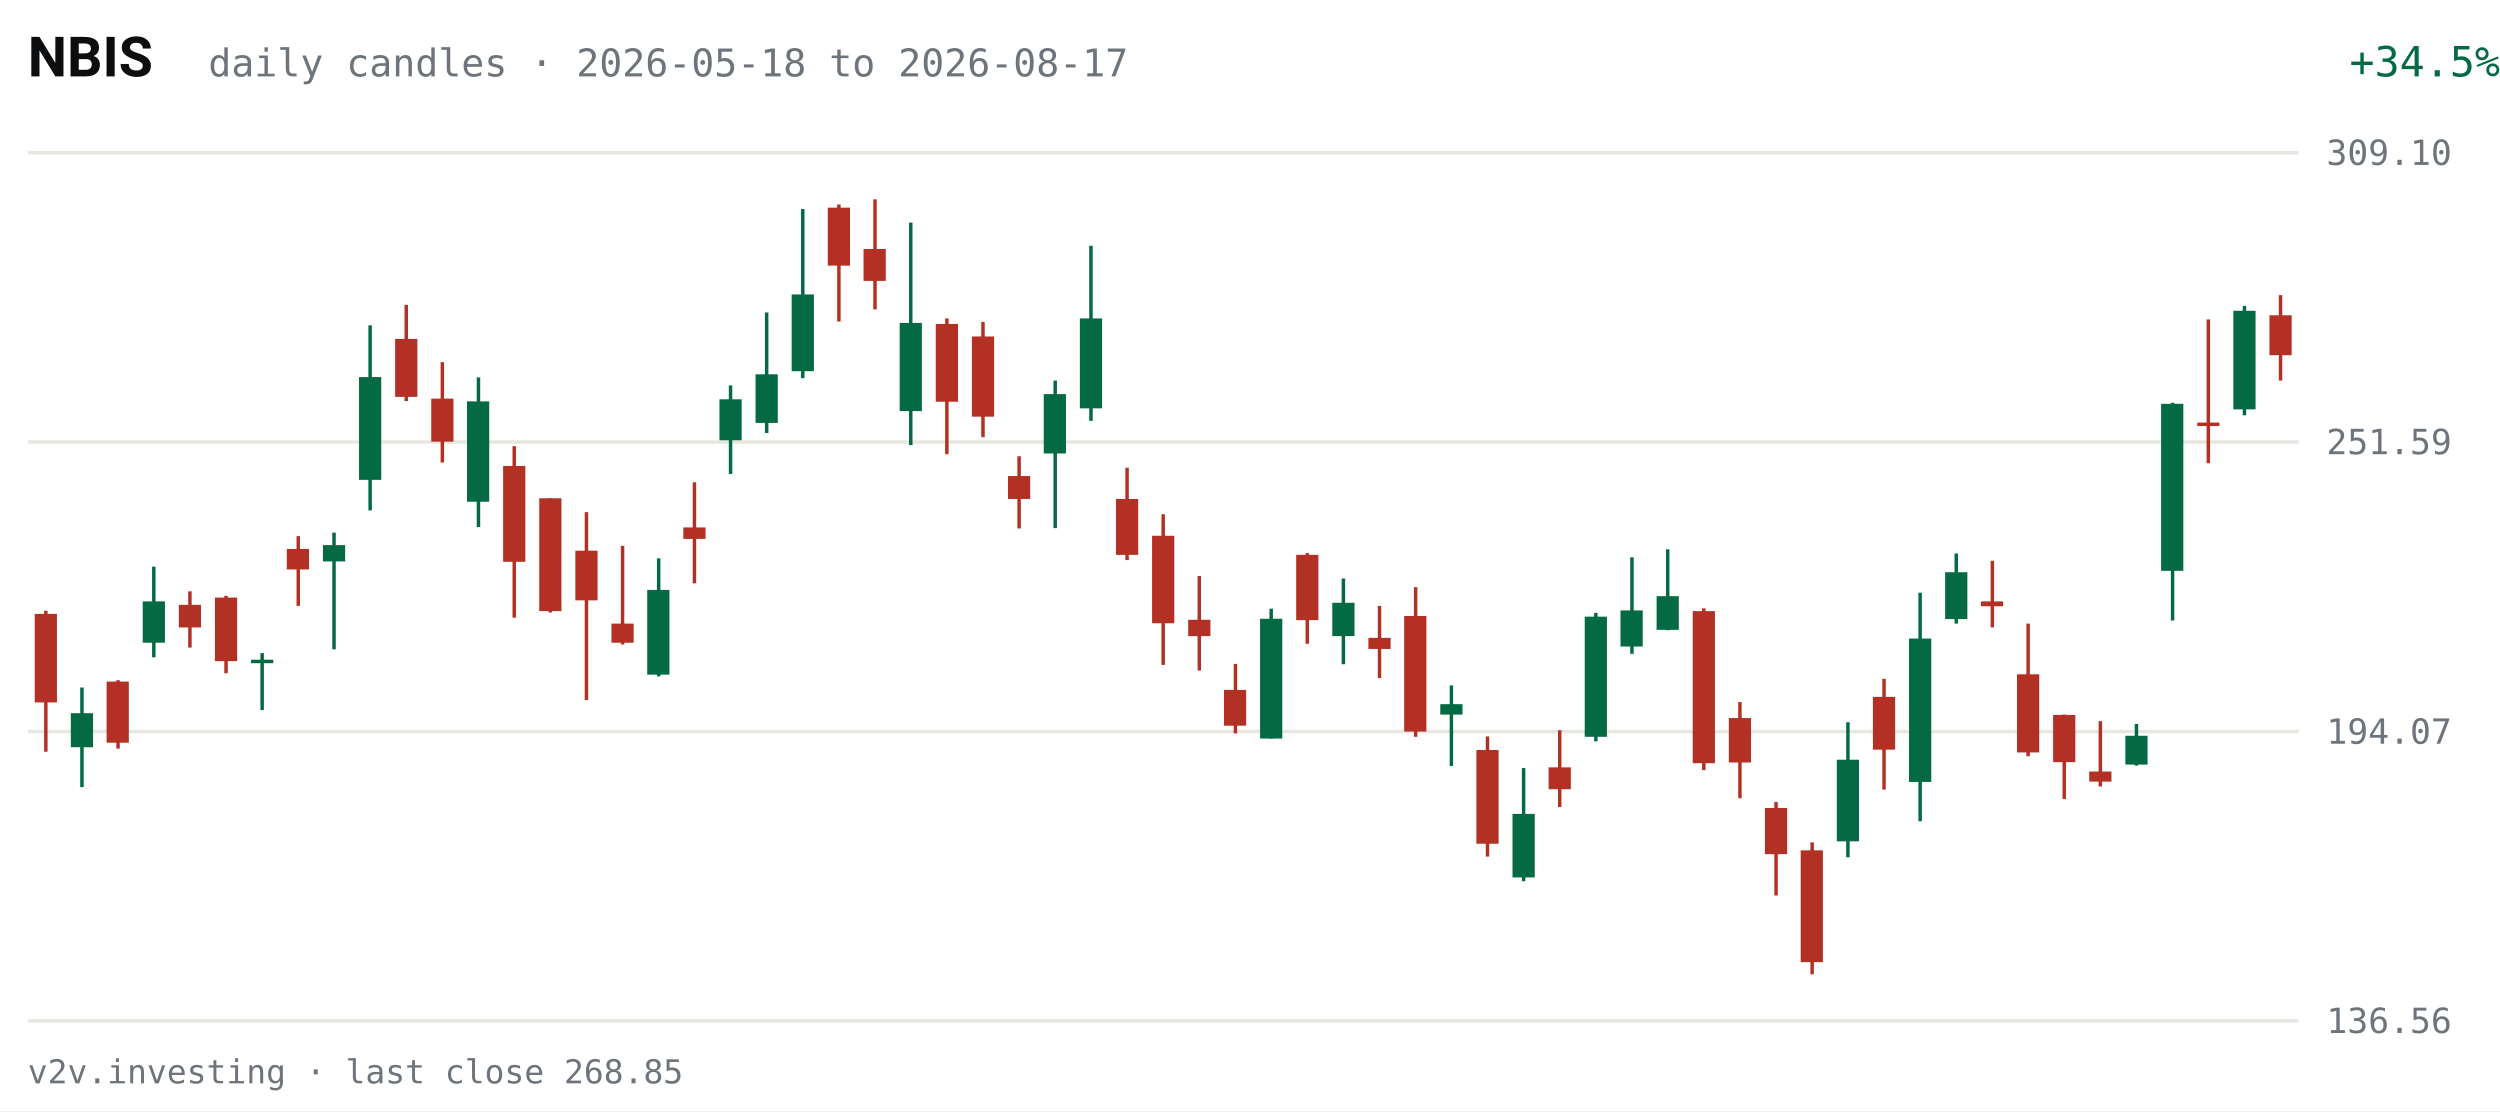
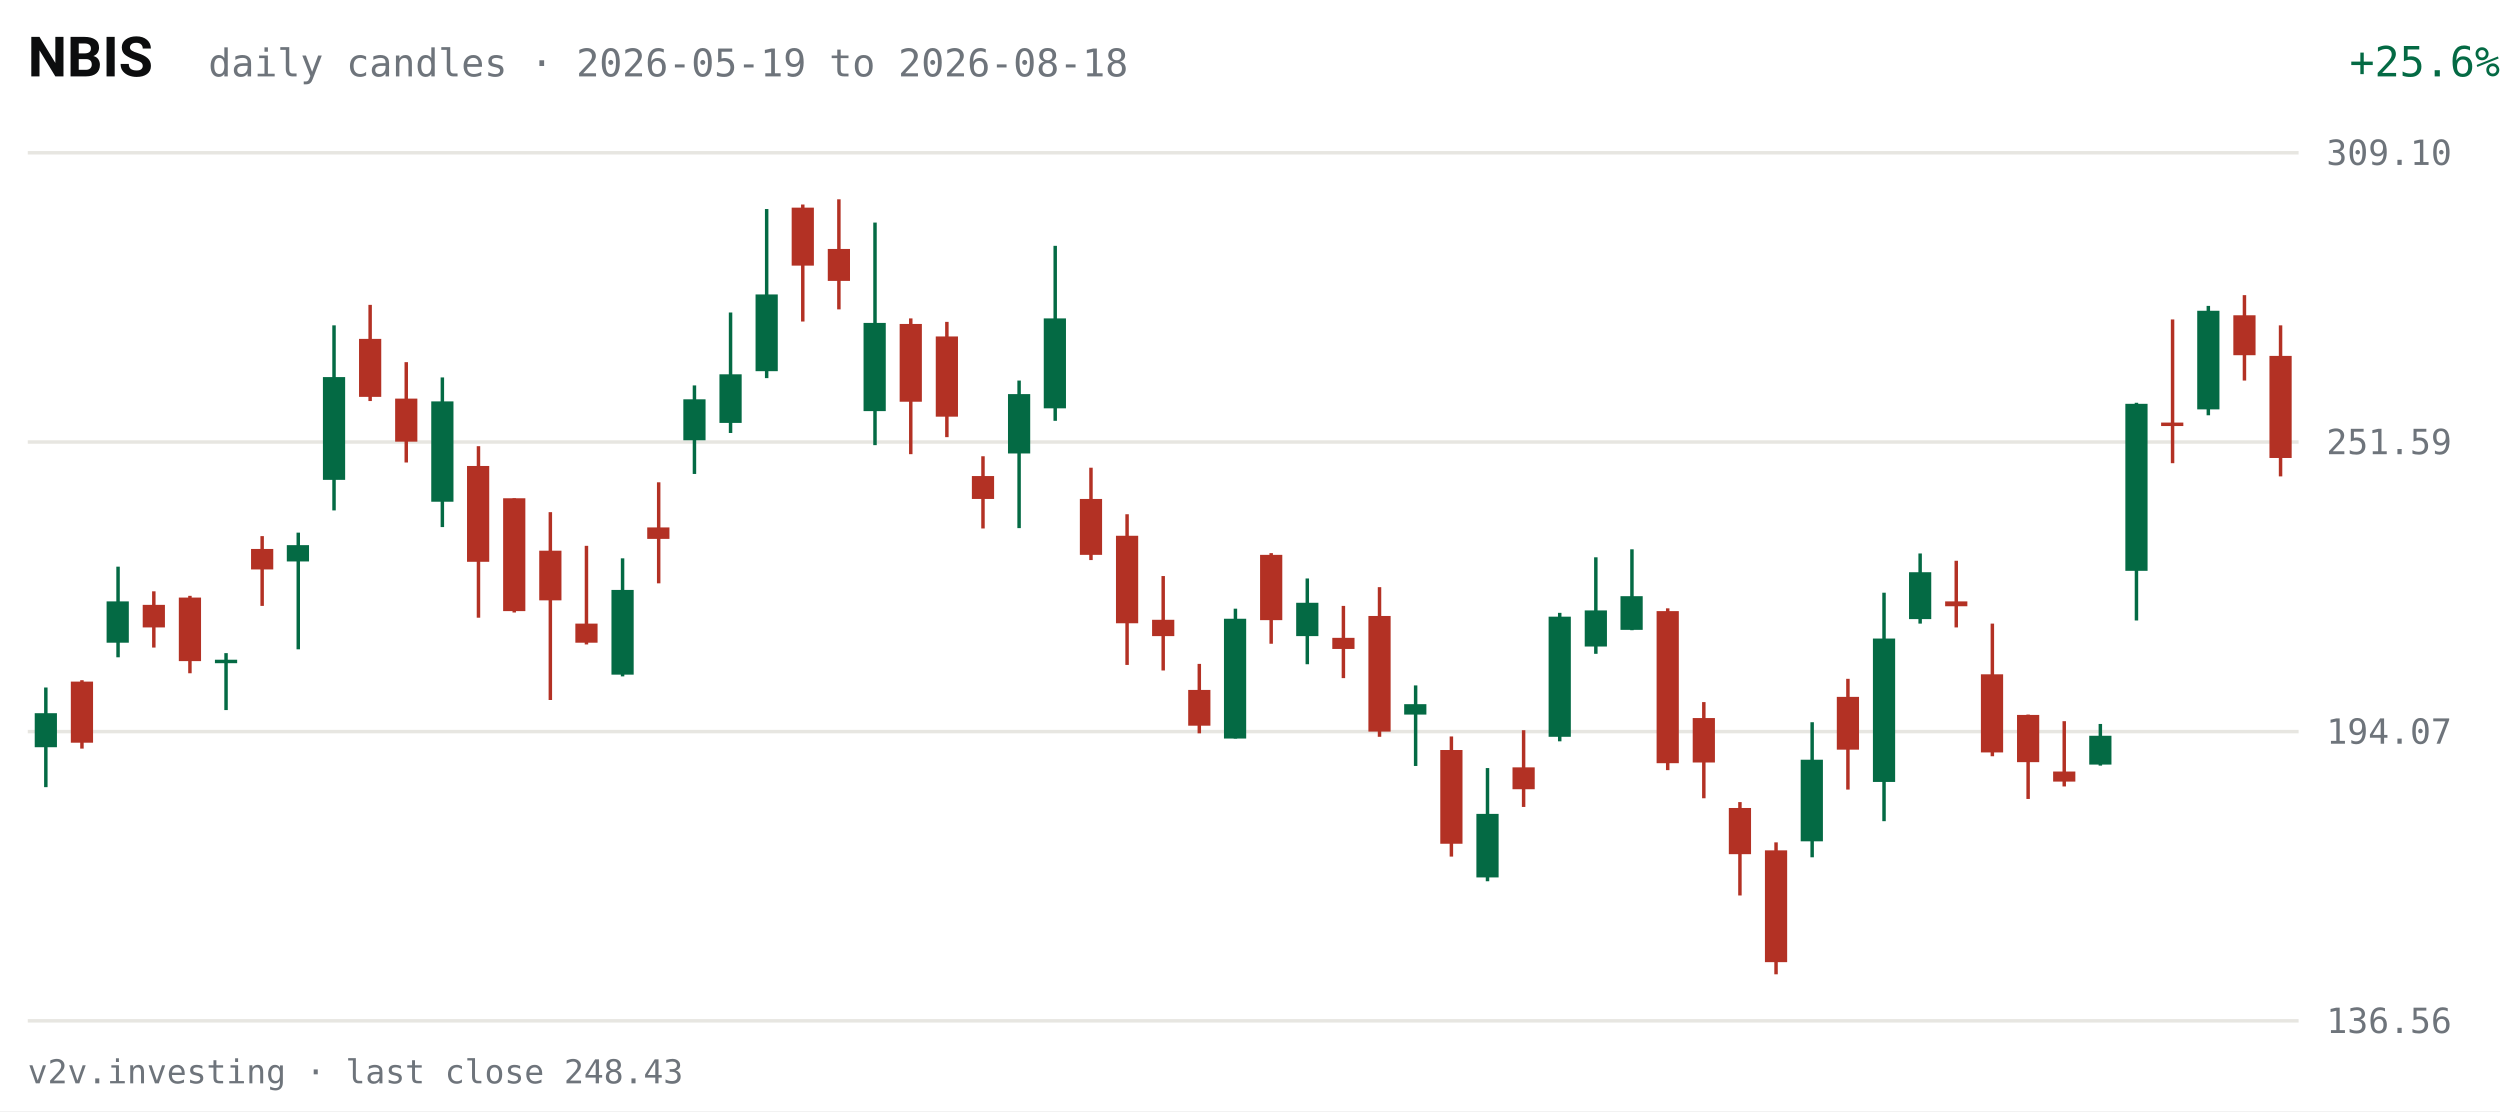
<svg xmlns="http://www.w3.org/2000/svg" viewBox="0 0 720 320" width="720" height="320" role="img" aria-label="NBIS daily candles, last 63 sessions">
  <rect width="720" height="320" fill="#FFFFFF" />
  <text x="8" y="22" fill="#0C0D0E" font-size="16" font-weight="600" font-family="system-ui,-apple-system,Segoe UI,Roboto,sans-serif">NBIS</text>
-   <text x="60" y="22" fill="#6E747B" font-size="11" font-family="ui-monospace,SFMono-Regular,Menlo,Consolas,monospace">daily candles · 2026-05-18 to 2026-08-17</text>
-   <text x="670" y="22" fill="#046A44" font-size="12" text-anchor="end" font-family="ui-monospace,SFMono-Regular,Menlo,Consolas,monospace" transform="translate(50,0)">+34.5%</text>
+   <text x="60" y="22" fill="#6E747B" font-size="11" font-family="ui-monospace,SFMono-Regular,Menlo,Consolas,monospace">daily candles · 2026-05-19 to 2026-08-18</text>
+   <text x="670" y="22" fill="#046A44" font-size="12" text-anchor="end" font-family="ui-monospace,SFMono-Regular,Menlo,Consolas,monospace" transform="translate(50,0)">+25.6%</text>
  <g font-family="ui-monospace,SFMono-Regular,Menlo,Consolas,monospace">
    <line x1="8" y1="294.0" x2="662" y2="294.0" stroke="#E7E6E1" stroke-width="1" />
    <text x="670" y="297.5" fill="#6E747B" font-size="10">136.56</text>
    <line x1="8" y1="210.7" x2="662" y2="210.7" stroke="#E7E6E1" stroke-width="1" />
    <text x="670" y="214.2" fill="#6E747B" font-size="10">194.07</text>
    <line x1="8" y1="127.3" x2="662" y2="127.3" stroke="#E7E6E1" stroke-width="1" />
    <text x="670" y="130.8" fill="#6E747B" font-size="10">251.59</text>
    <line x1="8" y1="44.0" x2="662" y2="44.0" stroke="#E7E6E1" stroke-width="1" />
    <text x="670" y="47.5" fill="#6E747B" font-size="10">309.10</text>
-     <line x1="13.2" y1="175.9" x2="13.2" y2="216.5" stroke="#B33124" stroke-width="1" />
-     <rect x="10.0" y="176.8" width="6.4" height="25.5" fill="#B33124" />
-     <line x1="23.6" y1="198.0" x2="23.6" y2="226.7" stroke="#046A44" stroke-width="1" />
-     <rect x="20.4" y="205.4" width="6.4" height="9.8" fill="#046A44" />
-     <line x1="34.0" y1="195.9" x2="34.0" y2="215.6" stroke="#B33124" stroke-width="1" />
-     <rect x="30.7" y="196.3" width="6.4" height="17.6" fill="#B33124" />
-     <line x1="44.3" y1="163.2" x2="44.3" y2="189.3" stroke="#046A44" stroke-width="1" />
-     <rect x="41.1" y="173.2" width="6.4" height="11.9" fill="#046A44" />
-     <line x1="54.7" y1="170.3" x2="54.7" y2="186.5" stroke="#B33124" stroke-width="1" />
-     <rect x="51.5" y="174.2" width="6.4" height="6.5" fill="#B33124" />
-     <line x1="65.1" y1="171.6" x2="65.1" y2="193.9" stroke="#B33124" stroke-width="1" />
-     <rect x="61.9" y="172.1" width="6.4" height="18.3" fill="#B33124" />
-     <line x1="75.5" y1="188.1" x2="75.5" y2="204.5" stroke="#046A44" stroke-width="1" />
-     <rect x="72.3" y="190.0" width="6.4" height="1.0" fill="#046A44" />
-     <line x1="85.9" y1="154.4" x2="85.9" y2="174.5" stroke="#B33124" stroke-width="1" />
-     <rect x="82.6" y="158.1" width="6.4" height="5.9" fill="#B33124" />
-     <line x1="96.2" y1="153.4" x2="96.2" y2="187.0" stroke="#046A44" stroke-width="1" />
-     <rect x="93.0" y="157.0" width="6.4" height="4.7" fill="#046A44" />
-     <line x1="106.6" y1="93.7" x2="106.6" y2="147.0" stroke="#046A44" stroke-width="1" />
-     <rect x="103.4" y="108.6" width="6.4" height="29.6" fill="#046A44" />
-     <line x1="117.0" y1="87.8" x2="117.0" y2="115.5" stroke="#B33124" stroke-width="1" />
-     <rect x="113.8" y="97.6" width="6.4" height="16.7" fill="#B33124" />
-     <line x1="127.4" y1="104.3" x2="127.4" y2="133.2" stroke="#B33124" stroke-width="1" />
-     <rect x="124.2" y="114.8" width="6.4" height="12.4" fill="#B33124" />
-     <line x1="137.8" y1="108.7" x2="137.8" y2="151.8" stroke="#046A44" stroke-width="1" />
-     <rect x="134.5" y="115.6" width="6.4" height="28.9" fill="#046A44" />
-     <line x1="148.1" y1="128.5" x2="148.1" y2="177.9" stroke="#B33124" stroke-width="1" />
-     <rect x="144.9" y="134.2" width="6.4" height="27.6" fill="#B33124" />
-     <line x1="158.5" y1="143.5" x2="158.5" y2="176.4" stroke="#B33124" stroke-width="1" />
-     <rect x="155.3" y="143.5" width="6.4" height="32.5" fill="#B33124" />
-     <line x1="168.9" y1="147.5" x2="168.9" y2="201.6" stroke="#B33124" stroke-width="1" />
-     <rect x="165.7" y="158.6" width="6.4" height="14.3" fill="#B33124" />
-     <line x1="179.3" y1="157.2" x2="179.3" y2="185.6" stroke="#B33124" stroke-width="1" />
-     <rect x="176.1" y="179.6" width="6.4" height="5.5" fill="#B33124" />
-     <line x1="189.7" y1="160.8" x2="189.7" y2="194.8" stroke="#046A44" stroke-width="1" />
-     <rect x="186.4" y="169.9" width="6.4" height="24.4" fill="#046A44" />
-     <line x1="200.0" y1="138.9" x2="200.0" y2="168.0" stroke="#B33124" stroke-width="1" />
-     <rect x="196.8" y="151.9" width="6.4" height="3.3" fill="#B33124" />
-     <line x1="210.4" y1="111.0" x2="210.4" y2="136.5" stroke="#046A44" stroke-width="1" />
-     <rect x="207.2" y="115.0" width="6.4" height="11.8" fill="#046A44" />
-     <line x1="220.8" y1="90.0" x2="220.8" y2="124.7" stroke="#046A44" stroke-width="1" />
-     <rect x="217.6" y="107.8" width="6.4" height="14.0" fill="#046A44" />
-     <line x1="231.2" y1="60.2" x2="231.2" y2="108.9" stroke="#046A44" stroke-width="1" />
-     <rect x="228.0" y="84.8" width="6.4" height="22.1" fill="#046A44" />
-     <line x1="241.6" y1="58.9" x2="241.6" y2="92.6" stroke="#B33124" stroke-width="1" />
-     <rect x="238.4" y="59.8" width="6.4" height="16.7" fill="#B33124" />
-     <line x1="252.0" y1="57.4" x2="252.0" y2="89.1" stroke="#B33124" stroke-width="1" />
-     <rect x="248.7" y="71.7" width="6.4" height="9.2" fill="#B33124" />
-     <line x1="262.3" y1="64.1" x2="262.3" y2="128.2" stroke="#046A44" stroke-width="1" />
-     <rect x="259.1" y="93.0" width="6.4" height="25.4" fill="#046A44" />
-     <line x1="272.7" y1="91.7" x2="272.7" y2="130.8" stroke="#B33124" stroke-width="1" />
-     <rect x="269.5" y="93.3" width="6.4" height="22.4" fill="#B33124" />
-     <line x1="283.1" y1="92.7" x2="283.1" y2="125.9" stroke="#B33124" stroke-width="1" />
-     <rect x="279.9" y="96.9" width="6.4" height="23.1" fill="#B33124" />
-     <line x1="293.5" y1="131.4" x2="293.5" y2="152.2" stroke="#B33124" stroke-width="1" />
-     <rect x="290.3" y="137.1" width="6.4" height="6.6" fill="#B33124" />
-     <line x1="303.9" y1="109.6" x2="303.9" y2="152.1" stroke="#046A44" stroke-width="1" />
-     <rect x="300.6" y="113.5" width="6.4" height="17.1" fill="#046A44" />
-     <line x1="314.2" y1="70.8" x2="314.2" y2="121.2" stroke="#046A44" stroke-width="1" />
-     <rect x="311.0" y="91.7" width="6.4" height="25.9" fill="#046A44" />
-     <line x1="324.6" y1="134.7" x2="324.6" y2="161.3" stroke="#B33124" stroke-width="1" />
-     <rect x="321.4" y="143.7" width="6.4" height="16.1" fill="#B33124" />
-     <line x1="335.0" y1="148.1" x2="335.0" y2="191.5" stroke="#B33124" stroke-width="1" />
-     <rect x="331.8" y="154.3" width="6.4" height="25.2" fill="#B33124" />
-     <line x1="345.4" y1="165.9" x2="345.4" y2="193.1" stroke="#B33124" stroke-width="1" />
-     <rect x="342.2" y="178.5" width="6.4" height="4.7" fill="#B33124" />
-     <line x1="355.8" y1="191.2" x2="355.8" y2="211.2" stroke="#B33124" stroke-width="1" />
-     <rect x="352.5" y="198.7" width="6.4" height="10.3" fill="#B33124" />
-     <line x1="366.1" y1="175.3" x2="366.1" y2="212.7" stroke="#046A44" stroke-width="1" />
-     <rect x="362.9" y="178.2" width="6.4" height="34.5" fill="#046A44" />
-     <line x1="376.5" y1="159.3" x2="376.5" y2="185.4" stroke="#B33124" stroke-width="1" />
-     <rect x="373.3" y="159.8" width="6.4" height="18.8" fill="#B33124" />
-     <line x1="386.9" y1="166.6" x2="386.9" y2="191.3" stroke="#046A44" stroke-width="1" />
-     <rect x="383.7" y="173.6" width="6.4" height="9.6" fill="#046A44" />
-     <line x1="397.3" y1="174.5" x2="397.3" y2="195.3" stroke="#B33124" stroke-width="1" />
-     <rect x="394.1" y="183.7" width="6.4" height="3.2" fill="#B33124" />
-     <line x1="407.7" y1="169.1" x2="407.7" y2="212.2" stroke="#B33124" stroke-width="1" />
-     <rect x="404.4" y="177.4" width="6.4" height="33.3" fill="#B33124" />
-     <line x1="418.0" y1="197.4" x2="418.0" y2="220.6" stroke="#046A44" stroke-width="1" />
-     <rect x="414.8" y="202.8" width="6.4" height="3.0" fill="#046A44" />
-     <line x1="428.4" y1="212.1" x2="428.4" y2="246.7" stroke="#B33124" stroke-width="1" />
-     <rect x="425.2" y="216.0" width="6.4" height="27.0" fill="#B33124" />
-     <line x1="438.8" y1="221.2" x2="438.8" y2="253.8" stroke="#046A44" stroke-width="1" />
-     <rect x="435.6" y="234.4" width="6.4" height="18.3" fill="#046A44" />
-     <line x1="449.2" y1="210.3" x2="449.2" y2="232.4" stroke="#B33124" stroke-width="1" />
-     <rect x="446.0" y="221.0" width="6.4" height="6.3" fill="#B33124" />
-     <line x1="459.6" y1="176.5" x2="459.6" y2="213.5" stroke="#046A44" stroke-width="1" />
-     <rect x="456.4" y="177.6" width="6.4" height="34.6" fill="#046A44" />
-     <line x1="470.0" y1="160.5" x2="470.0" y2="188.3" stroke="#046A44" stroke-width="1" />
-     <rect x="466.7" y="175.8" width="6.4" height="10.4" fill="#046A44" />
-     <line x1="480.3" y1="158.2" x2="480.3" y2="181.5" stroke="#046A44" stroke-width="1" />
-     <rect x="477.1" y="171.7" width="6.4" height="9.7" fill="#046A44" />
-     <line x1="490.7" y1="175.2" x2="490.7" y2="221.8" stroke="#B33124" stroke-width="1" />
-     <rect x="487.5" y="176.0" width="6.4" height="43.8" fill="#B33124" />
-     <line x1="501.1" y1="202.2" x2="501.1" y2="229.9" stroke="#B33124" stroke-width="1" />
-     <rect x="497.9" y="206.8" width="6.4" height="12.8" fill="#B33124" />
-     <line x1="511.5" y1="231.0" x2="511.5" y2="257.9" stroke="#B33124" stroke-width="1" />
-     <rect x="508.3" y="232.7" width="6.4" height="13.3" fill="#B33124" />
-     <line x1="521.9" y1="242.6" x2="521.9" y2="280.6" stroke="#B33124" stroke-width="1" />
-     <rect x="518.6" y="244.9" width="6.4" height="32.2" fill="#B33124" />
-     <line x1="532.2" y1="208.0" x2="532.2" y2="246.9" stroke="#046A44" stroke-width="1" />
-     <rect x="529.0" y="218.8" width="6.4" height="23.5" fill="#046A44" />
-     <line x1="542.6" y1="195.5" x2="542.6" y2="227.4" stroke="#B33124" stroke-width="1" />
-     <rect x="539.4" y="200.7" width="6.4" height="15.2" fill="#B33124" />
-     <line x1="553.0" y1="170.7" x2="553.0" y2="236.5" stroke="#046A44" stroke-width="1" />
-     <rect x="549.8" y="183.9" width="6.4" height="41.3" fill="#046A44" />
-     <line x1="563.4" y1="159.4" x2="563.4" y2="179.6" stroke="#046A44" stroke-width="1" />
-     <rect x="560.2" y="164.8" width="6.4" height="13.5" fill="#046A44" />
-     <line x1="573.8" y1="161.5" x2="573.8" y2="180.7" stroke="#B33124" stroke-width="1" />
-     <rect x="570.5" y="173.2" width="6.4" height="1.4" fill="#B33124" />
-     <line x1="584.1" y1="179.6" x2="584.1" y2="217.8" stroke="#B33124" stroke-width="1" />
-     <rect x="580.9" y="194.2" width="6.4" height="22.5" fill="#B33124" />
-     <line x1="594.5" y1="205.8" x2="594.5" y2="230.1" stroke="#B33124" stroke-width="1" />
-     <rect x="591.3" y="205.9" width="6.4" height="13.6" fill="#B33124" />
-     <line x1="604.9" y1="207.7" x2="604.9" y2="226.5" stroke="#B33124" stroke-width="1" />
-     <rect x="601.7" y="222.2" width="6.4" height="2.9" fill="#B33124" />
-     <line x1="615.3" y1="208.5" x2="615.3" y2="220.5" stroke="#046A44" stroke-width="1" />
-     <rect x="612.1" y="211.9" width="6.4" height="8.3" fill="#046A44" />
-     <line x1="625.7" y1="116.0" x2="625.7" y2="178.7" stroke="#046A44" stroke-width="1" />
-     <rect x="622.4" y="116.3" width="6.4" height="48.1" fill="#046A44" />
-     <line x1="636.0" y1="92.0" x2="636.0" y2="133.4" stroke="#B33124" stroke-width="1" />
-     <rect x="632.8" y="121.7" width="6.4" height="1.0" fill="#B33124" />
-     <line x1="646.4" y1="88.1" x2="646.4" y2="119.6" stroke="#046A44" stroke-width="1" />
-     <rect x="643.2" y="89.5" width="6.4" height="28.4" fill="#046A44" />
-     <line x1="656.8" y1="85.0" x2="656.8" y2="109.6" stroke="#B33124" stroke-width="1" />
-     <rect x="653.6" y="90.8" width="6.4" height="11.5" fill="#B33124" />
+     <line x1="13.2" y1="198.0" x2="13.2" y2="226.7" stroke="#046A44" stroke-width="1" />
+     <rect x="10.0" y="205.4" width="6.4" height="9.8" fill="#046A44" />
+     <line x1="23.6" y1="195.9" x2="23.6" y2="215.6" stroke="#B33124" stroke-width="1" />
+     <rect x="20.4" y="196.3" width="6.4" height="17.6" fill="#B33124" />
+     <line x1="34.0" y1="163.2" x2="34.0" y2="189.3" stroke="#046A44" stroke-width="1" />
+     <rect x="30.7" y="173.2" width="6.4" height="11.9" fill="#046A44" />
+     <line x1="44.3" y1="170.3" x2="44.3" y2="186.5" stroke="#B33124" stroke-width="1" />
+     <rect x="41.1" y="174.2" width="6.4" height="6.5" fill="#B33124" />
+     <line x1="54.7" y1="171.6" x2="54.7" y2="193.9" stroke="#B33124" stroke-width="1" />
+     <rect x="51.5" y="172.1" width="6.4" height="18.3" fill="#B33124" />
+     <line x1="65.1" y1="188.1" x2="65.1" y2="204.5" stroke="#046A44" stroke-width="1" />
+     <rect x="61.9" y="190.0" width="6.4" height="1.0" fill="#046A44" />
+     <line x1="75.5" y1="154.4" x2="75.5" y2="174.5" stroke="#B33124" stroke-width="1" />
+     <rect x="72.3" y="158.1" width="6.4" height="5.9" fill="#B33124" />
+     <line x1="85.9" y1="153.4" x2="85.9" y2="187.0" stroke="#046A44" stroke-width="1" />
+     <rect x="82.6" y="157.0" width="6.4" height="4.7" fill="#046A44" />
+     <line x1="96.2" y1="93.7" x2="96.2" y2="147.0" stroke="#046A44" stroke-width="1" />
+     <rect x="93.0" y="108.6" width="6.4" height="29.6" fill="#046A44" />
+     <line x1="106.6" y1="87.8" x2="106.6" y2="115.5" stroke="#B33124" stroke-width="1" />
+     <rect x="103.4" y="97.6" width="6.4" height="16.7" fill="#B33124" />
+     <line x1="117.0" y1="104.3" x2="117.0" y2="133.2" stroke="#B33124" stroke-width="1" />
+     <rect x="113.8" y="114.8" width="6.4" height="12.4" fill="#B33124" />
+     <line x1="127.4" y1="108.7" x2="127.4" y2="151.8" stroke="#046A44" stroke-width="1" />
+     <rect x="124.2" y="115.6" width="6.4" height="28.9" fill="#046A44" />
+     <line x1="137.8" y1="128.5" x2="137.8" y2="177.9" stroke="#B33124" stroke-width="1" />
+     <rect x="134.5" y="134.2" width="6.4" height="27.6" fill="#B33124" />
+     <line x1="148.1" y1="143.5" x2="148.1" y2="176.4" stroke="#B33124" stroke-width="1" />
+     <rect x="144.9" y="143.5" width="6.4" height="32.5" fill="#B33124" />
+     <line x1="158.5" y1="147.5" x2="158.5" y2="201.6" stroke="#B33124" stroke-width="1" />
+     <rect x="155.3" y="158.6" width="6.4" height="14.3" fill="#B33124" />
+     <line x1="168.9" y1="157.2" x2="168.9" y2="185.6" stroke="#B33124" stroke-width="1" />
+     <rect x="165.7" y="179.6" width="6.4" height="5.5" fill="#B33124" />
+     <line x1="179.3" y1="160.8" x2="179.3" y2="194.8" stroke="#046A44" stroke-width="1" />
+     <rect x="176.1" y="169.9" width="6.4" height="24.4" fill="#046A44" />
+     <line x1="189.7" y1="138.9" x2="189.7" y2="168.0" stroke="#B33124" stroke-width="1" />
+     <rect x="186.4" y="151.9" width="6.4" height="3.3" fill="#B33124" />
+     <line x1="200.0" y1="111.0" x2="200.0" y2="136.5" stroke="#046A44" stroke-width="1" />
+     <rect x="196.8" y="115.0" width="6.4" height="11.8" fill="#046A44" />
+     <line x1="210.4" y1="90.0" x2="210.4" y2="124.7" stroke="#046A44" stroke-width="1" />
+     <rect x="207.2" y="107.8" width="6.4" height="14.0" fill="#046A44" />
+     <line x1="220.8" y1="60.2" x2="220.8" y2="108.9" stroke="#046A44" stroke-width="1" />
+     <rect x="217.6" y="84.8" width="6.4" height="22.1" fill="#046A44" />
+     <line x1="231.2" y1="58.9" x2="231.2" y2="92.6" stroke="#B33124" stroke-width="1" />
+     <rect x="228.0" y="59.8" width="6.4" height="16.7" fill="#B33124" />
+     <line x1="241.6" y1="57.4" x2="241.6" y2="89.1" stroke="#B33124" stroke-width="1" />
+     <rect x="238.4" y="71.7" width="6.4" height="9.2" fill="#B33124" />
+     <line x1="252.0" y1="64.1" x2="252.0" y2="128.2" stroke="#046A44" stroke-width="1" />
+     <rect x="248.7" y="93.0" width="6.4" height="25.4" fill="#046A44" />
+     <line x1="262.3" y1="91.7" x2="262.3" y2="130.8" stroke="#B33124" stroke-width="1" />
+     <rect x="259.1" y="93.3" width="6.4" height="22.4" fill="#B33124" />
+     <line x1="272.7" y1="92.7" x2="272.7" y2="125.9" stroke="#B33124" stroke-width="1" />
+     <rect x="269.5" y="96.9" width="6.4" height="23.1" fill="#B33124" />
+     <line x1="283.1" y1="131.4" x2="283.1" y2="152.2" stroke="#B33124" stroke-width="1" />
+     <rect x="279.9" y="137.1" width="6.4" height="6.6" fill="#B33124" />
+     <line x1="293.5" y1="109.6" x2="293.5" y2="152.1" stroke="#046A44" stroke-width="1" />
+     <rect x="290.3" y="113.5" width="6.4" height="17.1" fill="#046A44" />
+     <line x1="303.9" y1="70.8" x2="303.9" y2="121.2" stroke="#046A44" stroke-width="1" />
+     <rect x="300.6" y="91.7" width="6.4" height="25.9" fill="#046A44" />
+     <line x1="314.2" y1="134.7" x2="314.2" y2="161.3" stroke="#B33124" stroke-width="1" />
+     <rect x="311.0" y="143.7" width="6.4" height="16.1" fill="#B33124" />
+     <line x1="324.6" y1="148.1" x2="324.6" y2="191.5" stroke="#B33124" stroke-width="1" />
+     <rect x="321.4" y="154.3" width="6.4" height="25.2" fill="#B33124" />
+     <line x1="335.0" y1="165.9" x2="335.0" y2="193.1" stroke="#B33124" stroke-width="1" />
+     <rect x="331.8" y="178.5" width="6.4" height="4.7" fill="#B33124" />
+     <line x1="345.4" y1="191.2" x2="345.4" y2="211.2" stroke="#B33124" stroke-width="1" />
+     <rect x="342.2" y="198.7" width="6.4" height="10.3" fill="#B33124" />
+     <line x1="355.8" y1="175.3" x2="355.8" y2="212.7" stroke="#046A44" stroke-width="1" />
+     <rect x="352.5" y="178.2" width="6.4" height="34.5" fill="#046A44" />
+     <line x1="366.1" y1="159.3" x2="366.1" y2="185.4" stroke="#B33124" stroke-width="1" />
+     <rect x="362.9" y="159.8" width="6.4" height="18.8" fill="#B33124" />
+     <line x1="376.5" y1="166.6" x2="376.5" y2="191.3" stroke="#046A44" stroke-width="1" />
+     <rect x="373.3" y="173.6" width="6.4" height="9.6" fill="#046A44" />
+     <line x1="386.9" y1="174.5" x2="386.9" y2="195.3" stroke="#B33124" stroke-width="1" />
+     <rect x="383.7" y="183.7" width="6.4" height="3.2" fill="#B33124" />
+     <line x1="397.3" y1="169.1" x2="397.3" y2="212.2" stroke="#B33124" stroke-width="1" />
+     <rect x="394.1" y="177.4" width="6.4" height="33.3" fill="#B33124" />
+     <line x1="407.7" y1="197.4" x2="407.7" y2="220.6" stroke="#046A44" stroke-width="1" />
+     <rect x="404.4" y="202.8" width="6.4" height="3.0" fill="#046A44" />
+     <line x1="418.0" y1="212.1" x2="418.0" y2="246.7" stroke="#B33124" stroke-width="1" />
+     <rect x="414.8" y="216.0" width="6.4" height="27.0" fill="#B33124" />
+     <line x1="428.4" y1="221.2" x2="428.4" y2="253.8" stroke="#046A44" stroke-width="1" />
+     <rect x="425.2" y="234.4" width="6.4" height="18.3" fill="#046A44" />
+     <line x1="438.8" y1="210.3" x2="438.8" y2="232.4" stroke="#B33124" stroke-width="1" />
+     <rect x="435.6" y="221.0" width="6.4" height="6.3" fill="#B33124" />
+     <line x1="449.2" y1="176.5" x2="449.2" y2="213.5" stroke="#046A44" stroke-width="1" />
+     <rect x="446.0" y="177.6" width="6.4" height="34.6" fill="#046A44" />
+     <line x1="459.6" y1="160.5" x2="459.6" y2="188.3" stroke="#046A44" stroke-width="1" />
+     <rect x="456.4" y="175.8" width="6.4" height="10.4" fill="#046A44" />
+     <line x1="470.0" y1="158.2" x2="470.0" y2="181.5" stroke="#046A44" stroke-width="1" />
+     <rect x="466.7" y="171.7" width="6.4" height="9.7" fill="#046A44" />
+     <line x1="480.3" y1="175.2" x2="480.3" y2="221.8" stroke="#B33124" stroke-width="1" />
+     <rect x="477.1" y="176.0" width="6.4" height="43.8" fill="#B33124" />
+     <line x1="490.7" y1="202.2" x2="490.7" y2="229.9" stroke="#B33124" stroke-width="1" />
+     <rect x="487.5" y="206.8" width="6.4" height="12.8" fill="#B33124" />
+     <line x1="501.1" y1="231.0" x2="501.1" y2="257.9" stroke="#B33124" stroke-width="1" />
+     <rect x="497.9" y="232.7" width="6.4" height="13.3" fill="#B33124" />
+     <line x1="511.5" y1="242.6" x2="511.5" y2="280.6" stroke="#B33124" stroke-width="1" />
+     <rect x="508.3" y="244.9" width="6.4" height="32.2" fill="#B33124" />
+     <line x1="521.9" y1="208.0" x2="521.9" y2="246.9" stroke="#046A44" stroke-width="1" />
+     <rect x="518.6" y="218.8" width="6.4" height="23.5" fill="#046A44" />
+     <line x1="532.2" y1="195.5" x2="532.2" y2="227.4" stroke="#B33124" stroke-width="1" />
+     <rect x="529.0" y="200.7" width="6.4" height="15.2" fill="#B33124" />
+     <line x1="542.6" y1="170.7" x2="542.6" y2="236.5" stroke="#046A44" stroke-width="1" />
+     <rect x="539.4" y="183.9" width="6.4" height="41.3" fill="#046A44" />
+     <line x1="553.0" y1="159.4" x2="553.0" y2="179.6" stroke="#046A44" stroke-width="1" />
+     <rect x="549.8" y="164.8" width="6.4" height="13.5" fill="#046A44" />
+     <line x1="563.4" y1="161.5" x2="563.4" y2="180.7" stroke="#B33124" stroke-width="1" />
+     <rect x="560.2" y="173.2" width="6.4" height="1.4" fill="#B33124" />
+     <line x1="573.8" y1="179.6" x2="573.8" y2="217.8" stroke="#B33124" stroke-width="1" />
+     <rect x="570.5" y="194.2" width="6.4" height="22.5" fill="#B33124" />
+     <line x1="584.1" y1="205.8" x2="584.1" y2="230.1" stroke="#B33124" stroke-width="1" />
+     <rect x="580.9" y="205.9" width="6.4" height="13.6" fill="#B33124" />
+     <line x1="594.5" y1="207.7" x2="594.5" y2="226.5" stroke="#B33124" stroke-width="1" />
+     <rect x="591.3" y="222.2" width="6.4" height="2.9" fill="#B33124" />
+     <line x1="604.9" y1="208.5" x2="604.9" y2="220.5" stroke="#046A44" stroke-width="1" />
+     <rect x="601.7" y="211.9" width="6.4" height="8.3" fill="#046A44" />
+     <line x1="615.3" y1="116.0" x2="615.3" y2="178.7" stroke="#046A44" stroke-width="1" />
+     <rect x="612.1" y="116.3" width="6.4" height="48.1" fill="#046A44" />
+     <line x1="625.7" y1="92.0" x2="625.7" y2="133.4" stroke="#B33124" stroke-width="1" />
+     <rect x="622.4" y="121.7" width="6.4" height="1.0" fill="#B33124" />
+     <line x1="636.0" y1="88.1" x2="636.0" y2="119.6" stroke="#046A44" stroke-width="1" />
+     <rect x="632.8" y="89.5" width="6.4" height="28.4" fill="#046A44" />
+     <line x1="646.4" y1="85.0" x2="646.4" y2="109.6" stroke="#B33124" stroke-width="1" />
+     <rect x="643.2" y="90.8" width="6.4" height="11.5" fill="#B33124" />
+     <line x1="656.8" y1="93.7" x2="656.8" y2="137.2" stroke="#B33124" stroke-width="1" />
+     <rect x="653.6" y="102.5" width="6.4" height="29.4" fill="#B33124" />
  </g>
-   <text x="8" y="312" fill="#6E747B" font-size="9.5" font-family="ui-monospace,SFMono-Regular,Menlo,Consolas,monospace">v2v.investing · last close 268.85</text>
+   <text x="8" y="312" fill="#6E747B" font-size="9.5" font-family="ui-monospace,SFMono-Regular,Menlo,Consolas,monospace">v2v.investing · last close 248.43</text>
</svg>
